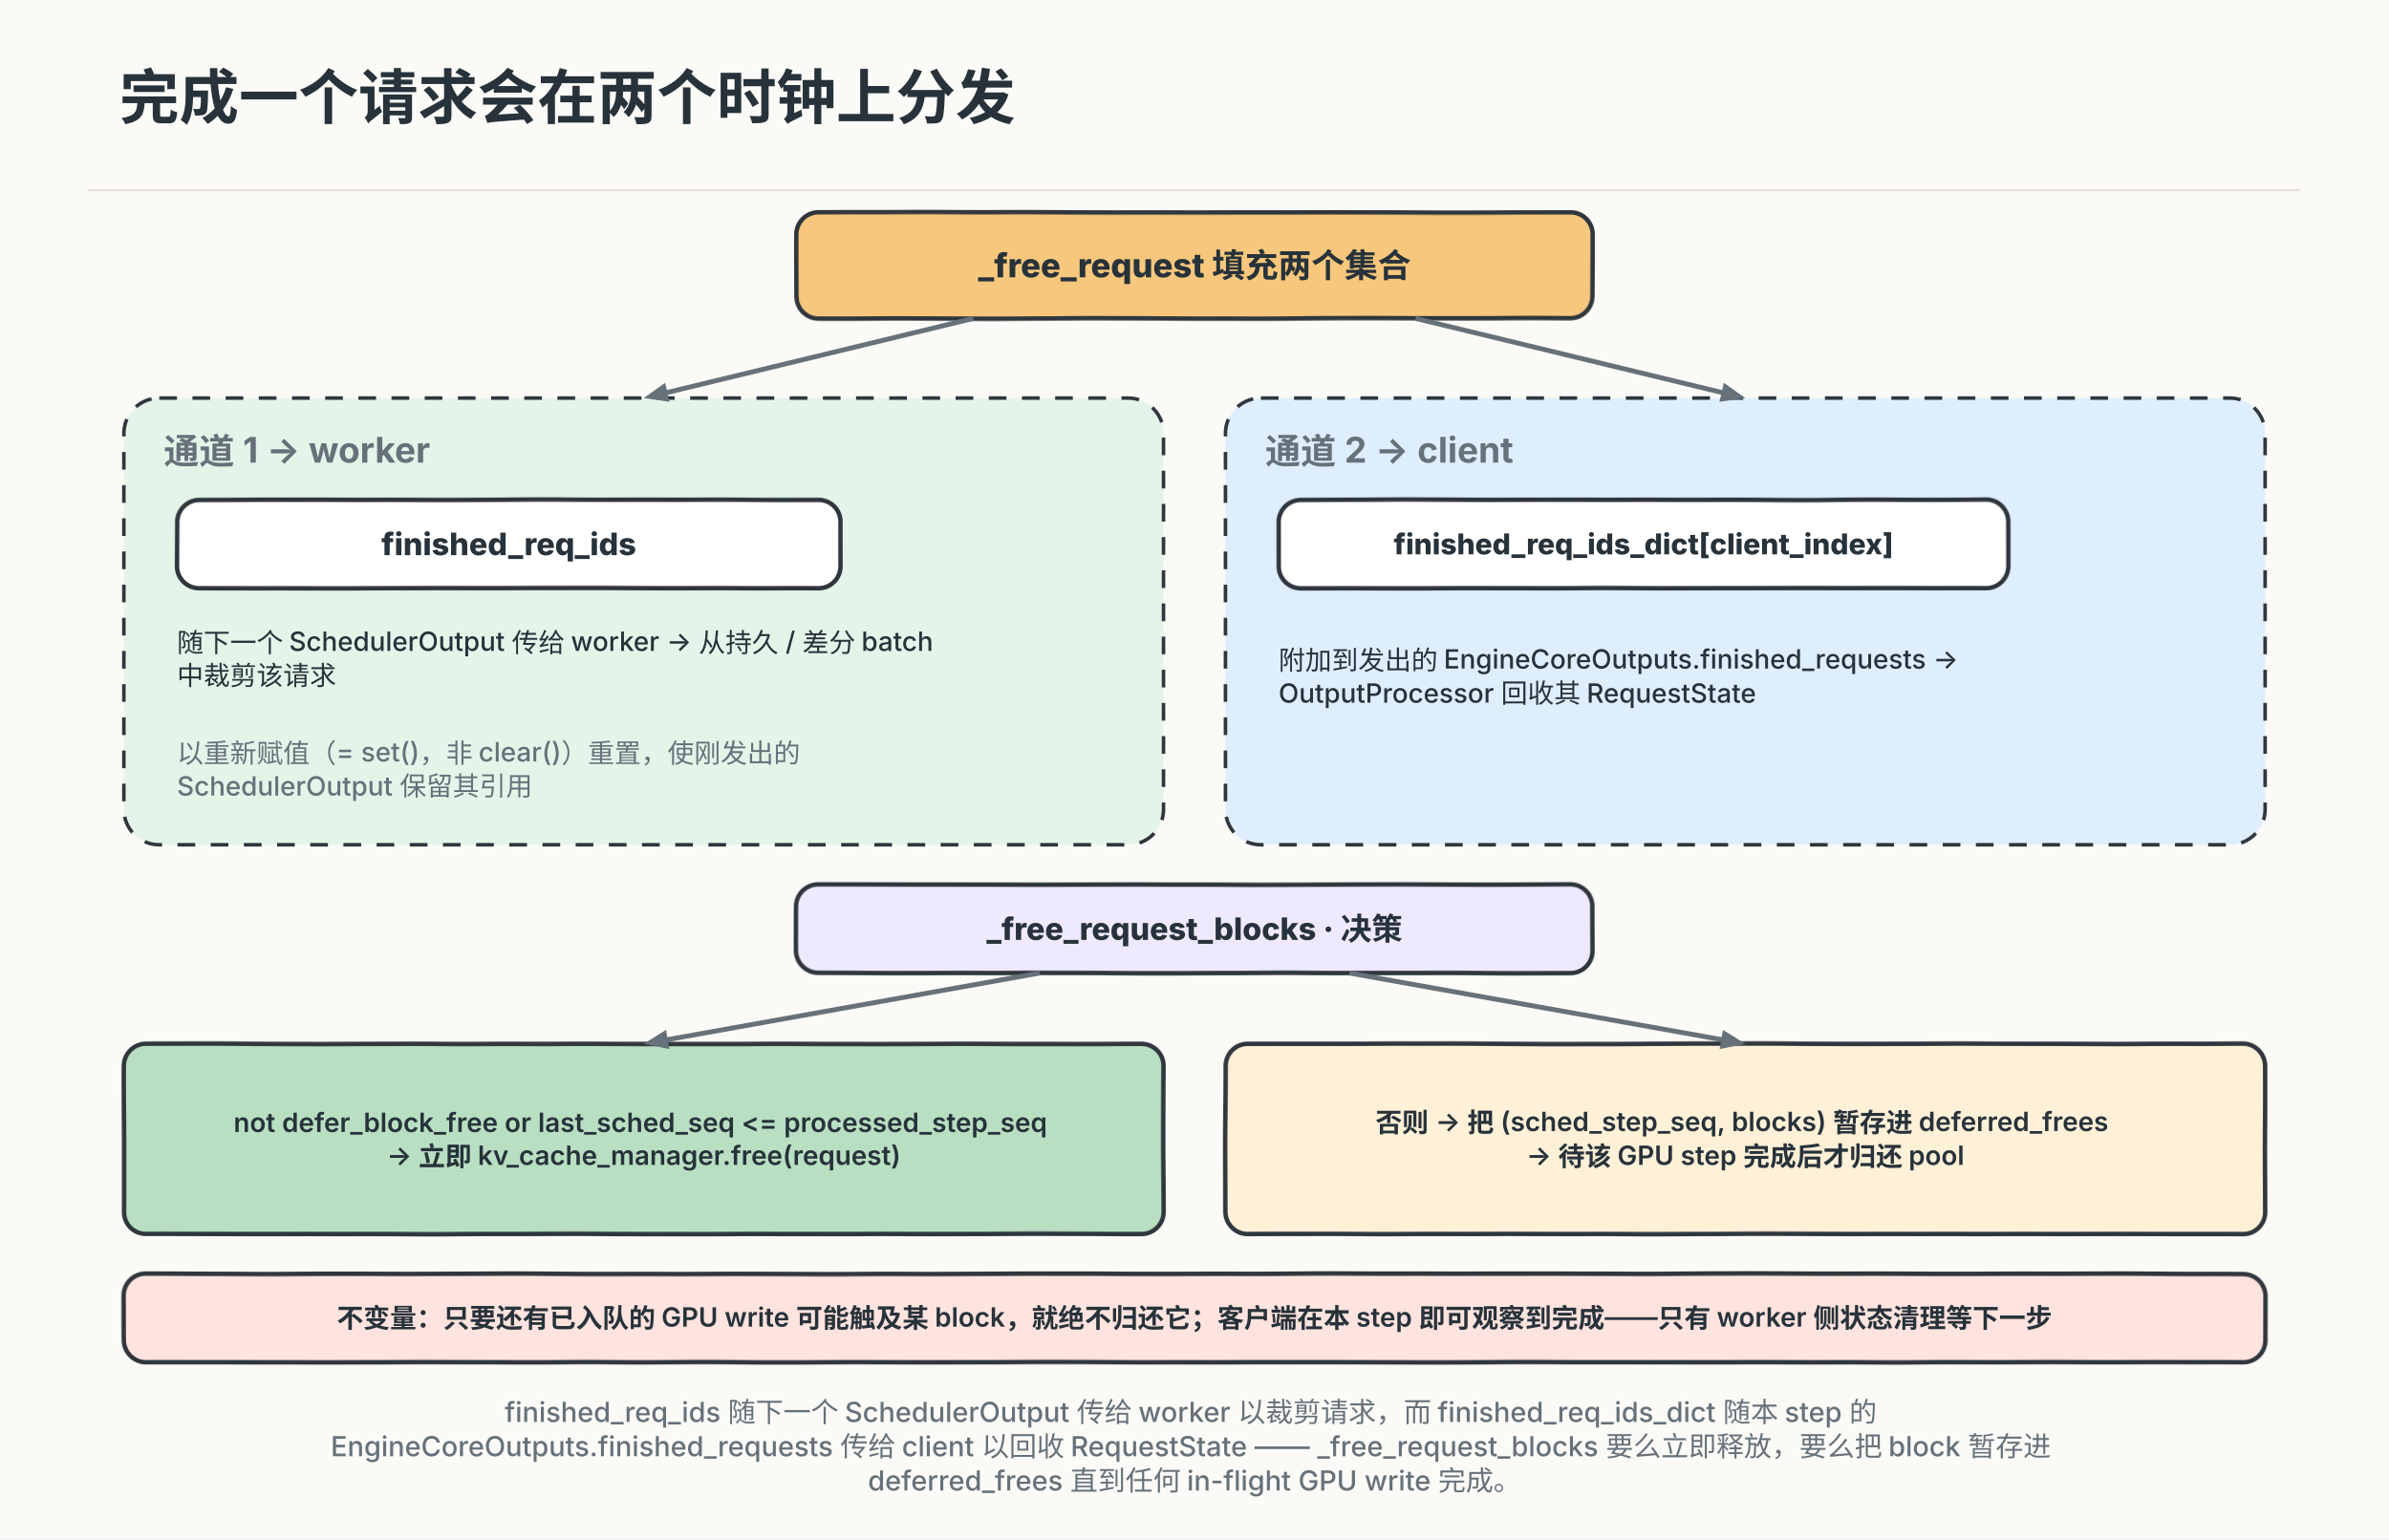
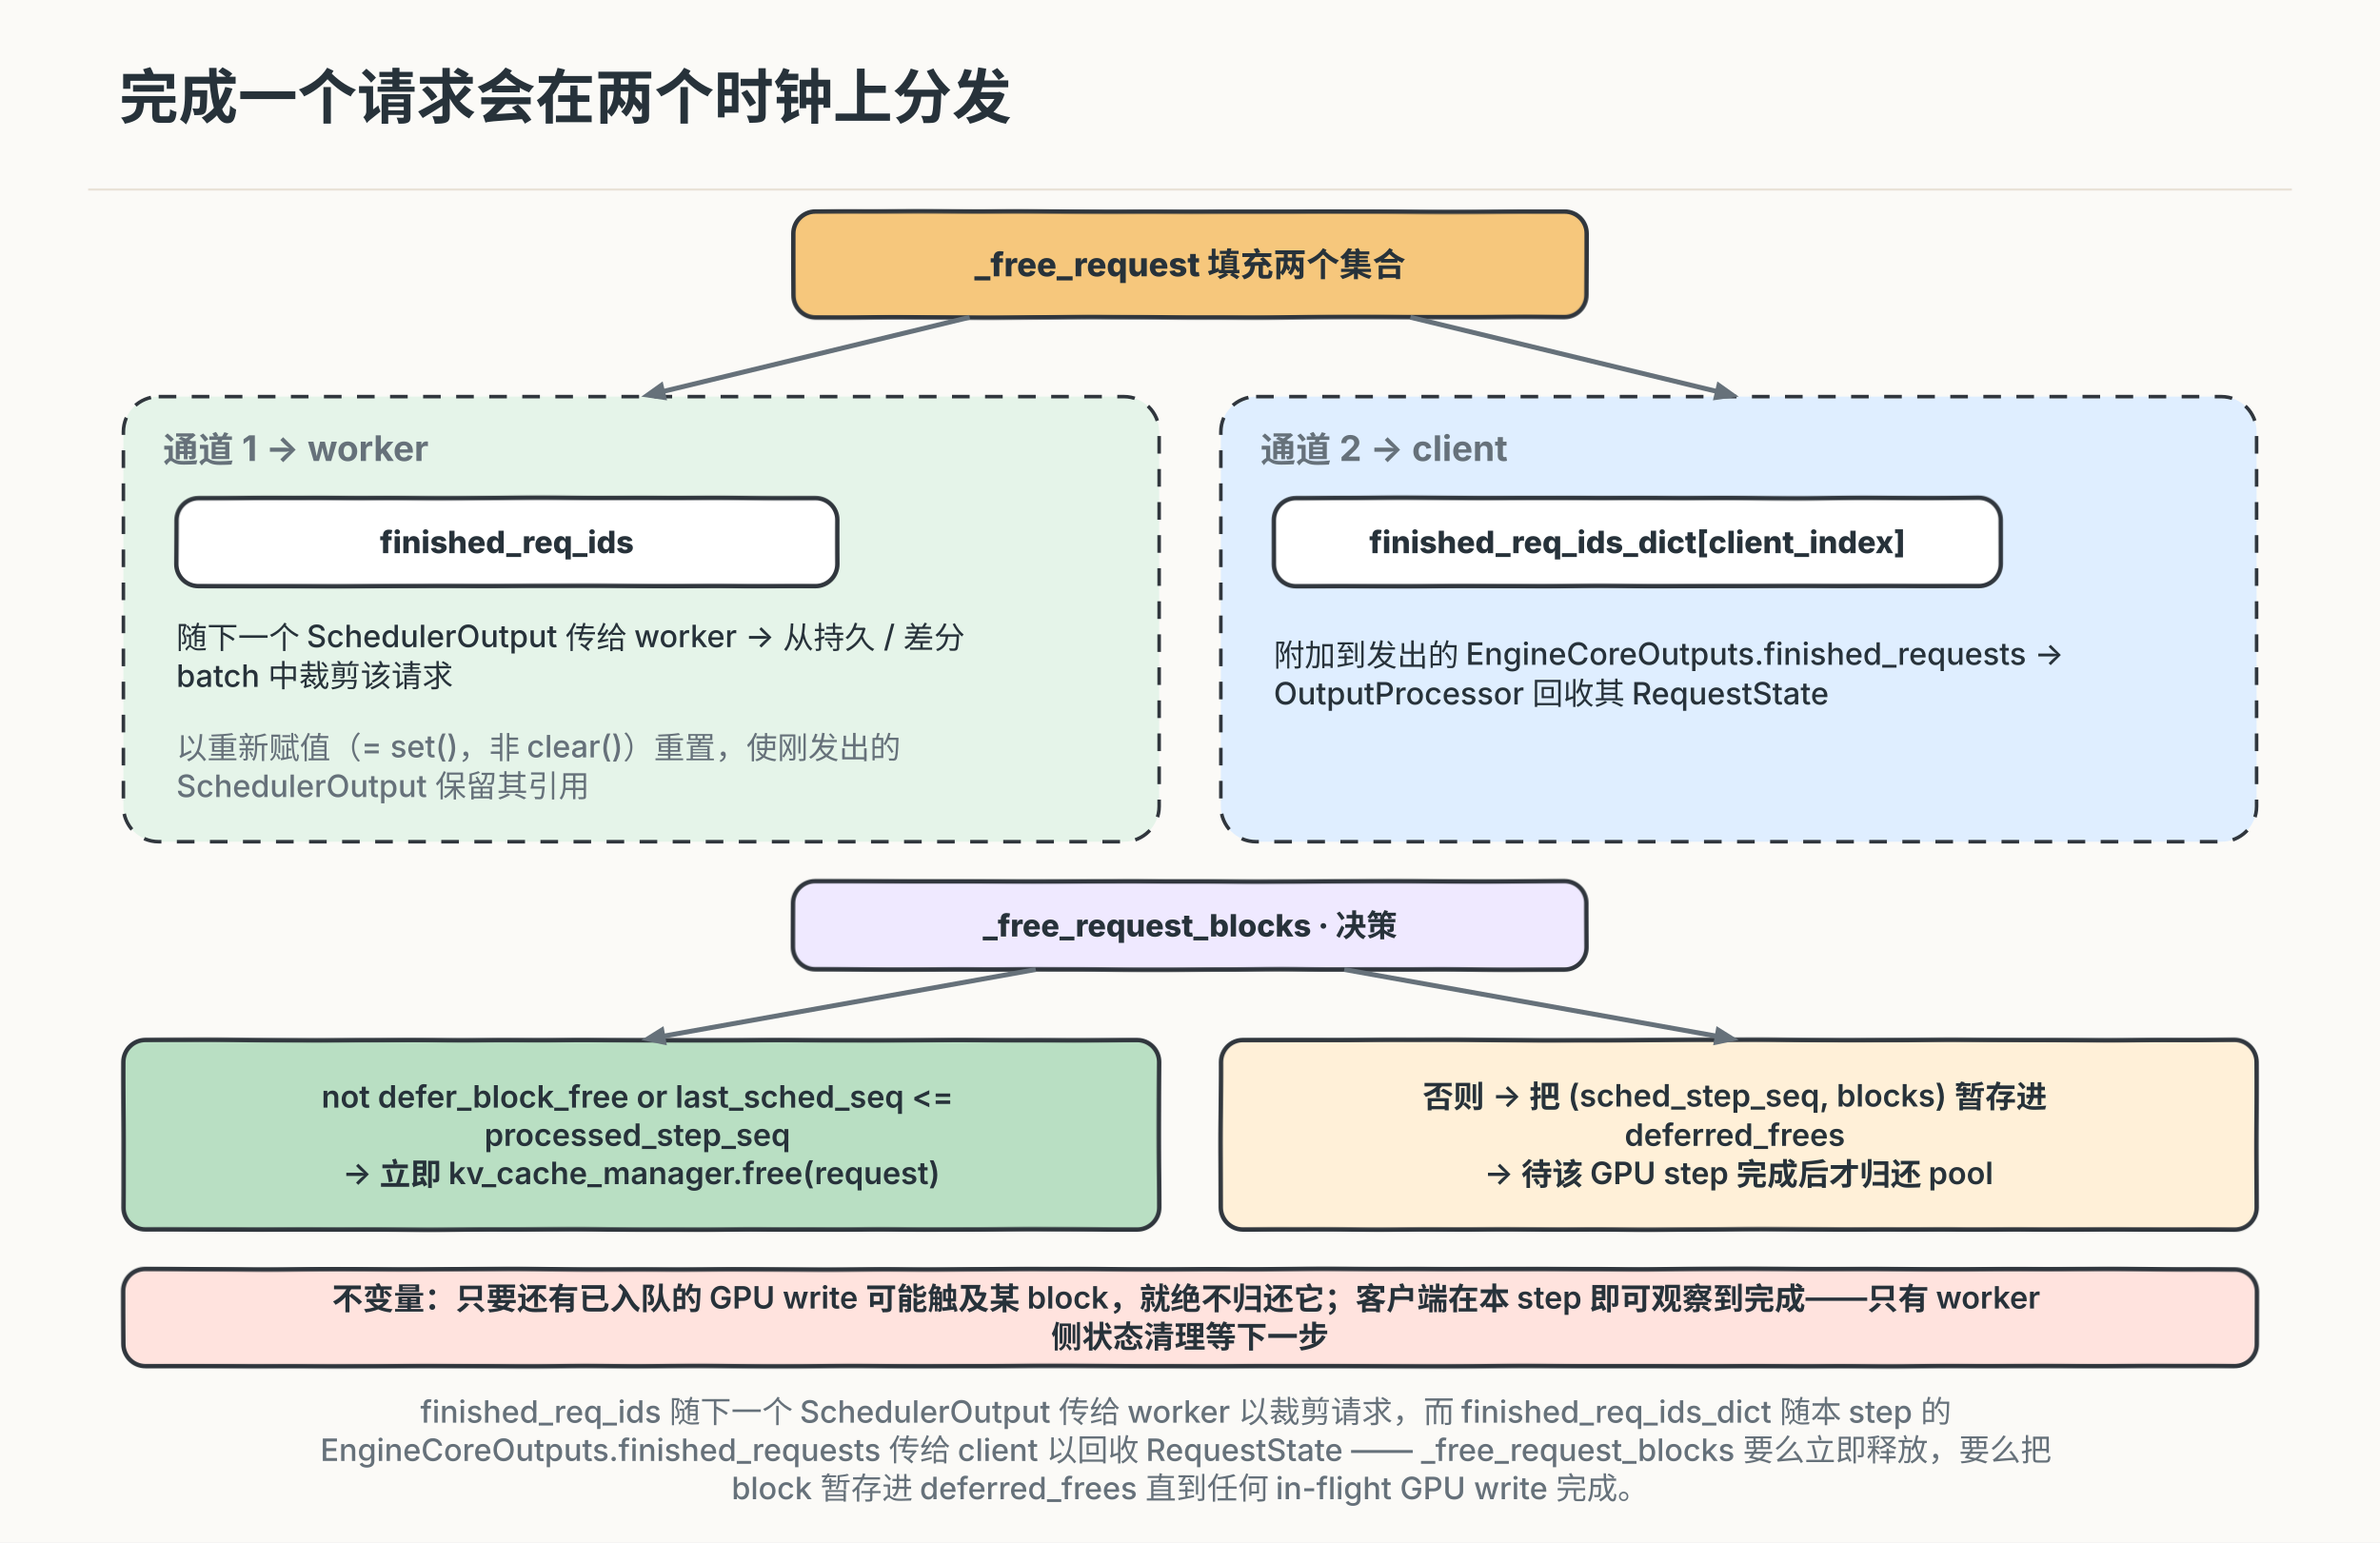
- <svg xmlns="http://www.w3.org/2000/svg" width="1080" height="696" viewBox="0 0 1080 696" role="img" aria-label="完成一个请求会在两个时钟上分发">
+ <svg xmlns="http://www.w3.org/2000/svg" width="1080" height="700" viewBox="0 0 1080 700" role="img" aria-label="完成一个请求会在两个时钟上分发">
  <defs>
    <filter id="roughen">
      <feTurbulence type="fractalNoise" baseFrequency="0.018" numOctaves="2" seed="7" result="noise" />
      <feDisplacementMap in="SourceGraphic" in2="noise" scale="0.55" />
    </filter>
    <marker id="arrow" viewBox="0 0 12 12" refX="9.2" refY="6" markerUnits="userSpaceOnUse" markerWidth="12" markerHeight="12" orient="auto-start-reverse">
      <path d="M 1.5 2 L 11 6 L 1.5 10 z" fill="#30363d" />
    </marker>
    <style>
    text { font-family: Inter, -apple-system, BlinkMacSystemFont, "Segoe UI", "PingFang SC", "Noto Sans CJK SC", Arial, sans-serif; }
    .rough { filter: url(#roughen); }
  </style>
  </defs>
-   <rect width="1080" height="696" fill="#fbfaf7" />
+   <rect width="1080" height="700" fill="#fbfaf7" />
  <path d="M 40 86 H 1040" stroke="#e9e2d7" stroke-width="1" />
  <text x="54" y="53.72" text-anchor="start" font-size="27" font-weight="800" fill="#27323a">
    <tspan x="54" dy="0">完成一个请求会在两个时钟上分发</tspan>
  </text>
  <rect class="rough" x="360" y="96" width="360" height="48" rx="10" fill="#f6c77c" stroke="#30363d" stroke-width="2" />
  <text x="540" y="125.4" text-anchor="middle" font-size="15" font-weight="800" fill="#27323a">
    <tspan x="540" dy="0">_free_request  填充两个集合</tspan>
  </text>
  <rect x="56" y="180" width="470" height="202" rx="16" fill="#e5f4e9" stroke="#30363d" stroke-width="1.6" stroke-dasharray="8 7" />
  <text x="74" y="209.76" text-anchor="start" font-size="16" font-weight="700" fill="#66717a">
    <tspan x="74" dy="0">通道 1 → worker</tspan>
  </text>
  <rect class="rough" x="80" y="226" width="300" height="40" rx="10" fill="#fff" stroke="#30363d" stroke-width="2" />
  <text x="230" y="251.04" text-anchor="middle" font-size="14" font-weight="800" fill="#27323a">
    <tspan x="230" dy="0">finished_req_ids</tspan>
  </text>
-   <text x="80" y="294.88" text-anchor="start" font-size="12" font-weight="500" fill="#27323a">
-     <tspan x="80" dy="0">随下一个 SchedulerOutput 传给 worker → 从持久 / 差分 batch</tspan>
-     <tspan x="80" dy="14.88">中裁剪该请求</tspan>
+   <text x="80" y="294.36" text-anchor="start" font-size="14" font-weight="500" fill="#27323a">
+     <tspan x="80" dy="0">随下一个 SchedulerOutput 传给 worker → 从持久 / 差分</tspan>
+     <tspan x="80" dy="17.36">batch 中裁剪该请求</tspan>
  </text>
-   <text x="80" y="344.88" text-anchor="start" font-size="12" font-weight="500" fill="#66717a">
+   <text x="80" y="344.36" text-anchor="start" font-size="14" font-weight="500" fill="#66717a">
    <tspan x="80" dy="0">以重新赋值（= set()，非 clear()）重置，使刚发出的</tspan>
-     <tspan x="80" dy="14.88">SchedulerOutput 保留其引用</tspan>
+     <tspan x="80" dy="17.36">SchedulerOutput 保留其引用</tspan>
  </text>
  <rect x="554" y="180" width="470" height="202" rx="16" fill="#dfeeff" stroke="#30363d" stroke-width="1.6" stroke-dasharray="8 7" />
  <text x="572" y="209.76" text-anchor="start" font-size="16" font-weight="700" fill="#66717a">
    <tspan x="572" dy="0">通道 2 → client</tspan>
  </text>
  <rect class="rough" x="578" y="226" width="330" height="40" rx="10" fill="#fff" stroke="#30363d" stroke-width="2" />
-   <text x="743" y="250.68" text-anchor="middle" font-size="13" font-weight="800" fill="#27323a">
+   <text x="743" y="251.04" text-anchor="middle" font-size="14" font-weight="800" fill="#27323a">
    <tspan x="743" dy="0">finished_req_ids_dict[client_index]</tspan>
  </text>
-   <text x="578" y="302.88" text-anchor="start" font-size="12" font-weight="500" fill="#27323a">
+   <text x="578" y="302.36" text-anchor="start" font-size="14" font-weight="500" fill="#27323a">
    <tspan x="578" dy="0">附加到发出的 EngineCoreOutputs.finished_requests →</tspan>
-     <tspan x="578" dy="14.88">OutputProcessor 回收其 RequestState</tspan>
+     <tspan x="578" dy="17.36">OutputProcessor 回收其 RequestState</tspan>
  </text>
  <path d="M 440 144 L 297.8 178.4" fill="none" stroke="#66717a" stroke-width="2.2" />
  <path d="M 291 180 L 300.7 173.1 L 302.7 181.7 z" fill="#66717a" />
  <path d="M 640 144 L 782.2 178.4" fill="none" stroke="#66717a" stroke-width="2.2" />
  <path d="M 789 180 L 777.3 181.7 L 779.3 173.1 z" fill="#66717a" />
  <rect class="rough" x="360" y="400" width="360" height="40" rx="10" fill="#efe9ff" stroke="#30363d" stroke-width="2" />
  <text x="540" y="425.04" text-anchor="middle" font-size="14" font-weight="800" fill="#27323a">
    <tspan x="540" dy="0">_free_request_blocks  ·  决策</tspan>
  </text>
  <rect class="rough" x="56" y="472" width="470" height="86" rx="10" fill="#b9dfc3" stroke="#30363d" stroke-width="2" />
-   <text x="291" y="511.88" text-anchor="middle" font-size="12" font-weight="600" fill="#27323a">
-     <tspan x="291" dy="0">not defer_block_free or last_sched_seq &lt;= processed_step_seq</tspan>
-     <tspan x="291" dy="14.88">→ 立即 kv_cache_manager.free(request)</tspan>
+   <text x="291" y="502.68" text-anchor="middle" font-size="14" font-weight="600" fill="#27323a">
+     <tspan x="291" dy="0">not defer_block_free or last_sched_seq &lt;=</tspan>
+     <tspan x="291" dy="17.36">processed_step_seq</tspan>
+     <tspan x="291" dy="17.36">→ 立即 kv_cache_manager.free(request)</tspan>
  </text>
  <rect class="rough" x="554" y="472" width="470" height="86" rx="10" fill="#fff0d8" stroke="#30363d" stroke-width="2" />
-   <text x="789" y="511.88" text-anchor="middle" font-size="12" font-weight="600" fill="#27323a">
-     <tspan x="789" dy="0">否则 → 把 (sched_step_seq, blocks) 暂存进 deferred_frees</tspan>
-     <tspan x="789" dy="14.88">→ 待该 GPU step 完成后才归还 pool</tspan>
+   <text x="789" y="502.68" text-anchor="middle" font-size="14" font-weight="600" fill="#27323a">
+     <tspan x="789" dy="0">否则 → 把 (sched_step_seq, blocks) 暂存进</tspan>
+     <tspan x="789" dy="17.36">deferred_frees</tspan>
+     <tspan x="789" dy="17.36">→ 待该 GPU step 完成后才归还 pool</tspan>
  </text>
  <path d="M 470 440 L 297.9 470.8" fill="none" stroke="#66717a" stroke-width="2.2" />
  <path d="M 291 472 L 301.1 465.7 L 302.6 474.4 z" fill="#66717a" />
  <path d="M 610 440 L 782.1 470.8" fill="none" stroke="#66717a" stroke-width="2.2" />
  <path d="M 789 472 L 777.4 474.4 L 778.9 465.7 z" fill="#66717a" />
-   <rect class="rough" x="56" y="576" width="968" height="40" rx="10" fill="#ffe3de" stroke="#30363d" stroke-width="2" />
-   <text x="540" y="600.32" text-anchor="middle" font-size="12" font-weight="600" fill="#27323a">
-     <tspan x="540" dy="0">不变量：只要还有已入队的 GPU write 可能触及某 block，就绝不归还它；客户端在本 step 即可观察到完成——只有 worker 侧状态清理等下一步</tspan>
+   <rect class="rough" x="56" y="576" width="968" height="44" rx="10" fill="#ffe3de" stroke="#30363d" stroke-width="2" />
+   <text x="540" y="594.36" text-anchor="middle" font-size="14" font-weight="600" fill="#27323a">
+     <tspan x="540" dy="0">不变量：只要还有已入队的 GPU write 可能触及某 block，就绝不归还它；客户端在本 step 即可观察到完成——只有 worker</tspan>
+     <tspan x="540" dy="17.36">侧状态清理等下一步</tspan>
  </text>
-   <text x="540" y="643" text-anchor="middle" font-size="12.5" font-weight="500" fill="#66717a">
+   <text x="540" y="645.68" text-anchor="middle" font-size="14" font-weight="500" fill="#66717a">
    <tspan x="540" dy="0">finished_req_ids 随下一个 SchedulerOutput 传给 worker 以裁剪请求，而 finished_req_ids_dict 随本 step 的</tspan>
-     <tspan x="540" dy="15.5">EngineCoreOutputs.finished_requests 传给 client 以回收 RequestState —— _free_request_blocks 要么立即释放，要么把 block 暂存进</tspan>
-     <tspan x="540" dy="15.5">deferred_frees 直到任何 in-flight GPU write 完成。</tspan>
+     <tspan x="540" dy="17.36">EngineCoreOutputs.finished_requests 传给 client 以回收 RequestState —— _free_request_blocks 要么立即释放，要么把</tspan>
+     <tspan x="540" dy="17.36">block 暂存进 deferred_frees 直到任何 in-flight GPU write 完成。</tspan>
  </text>
</svg>
